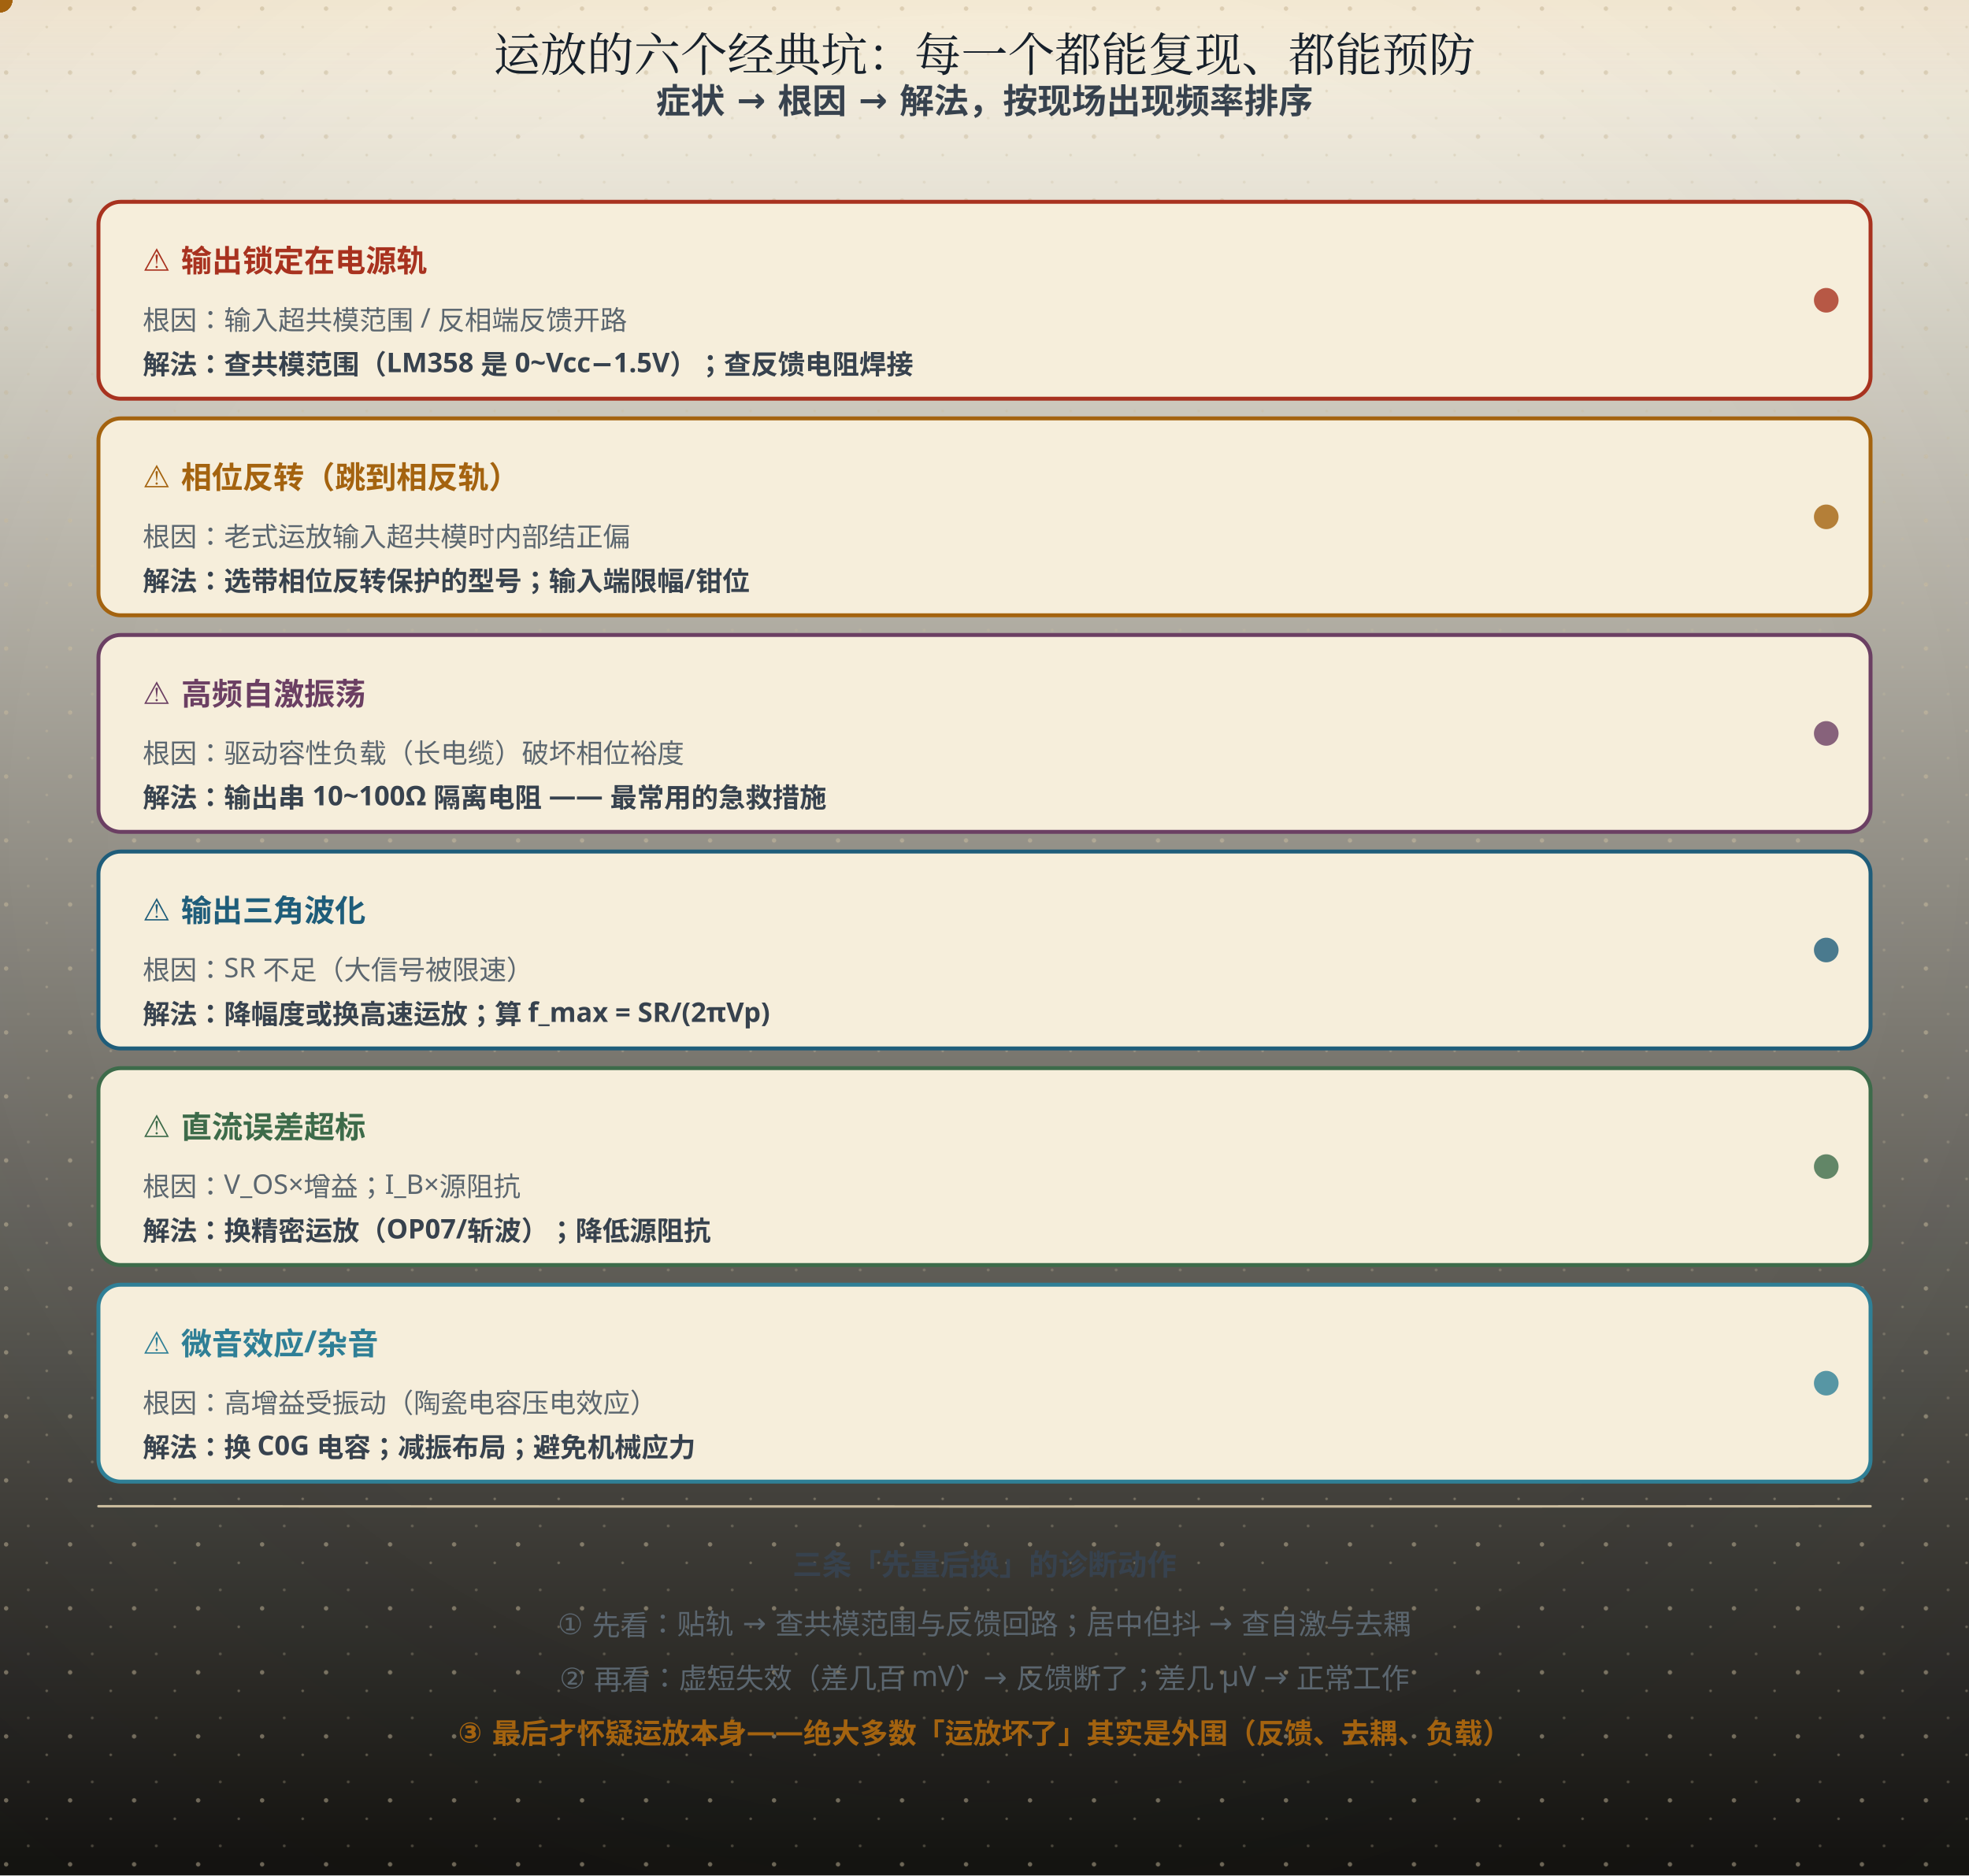
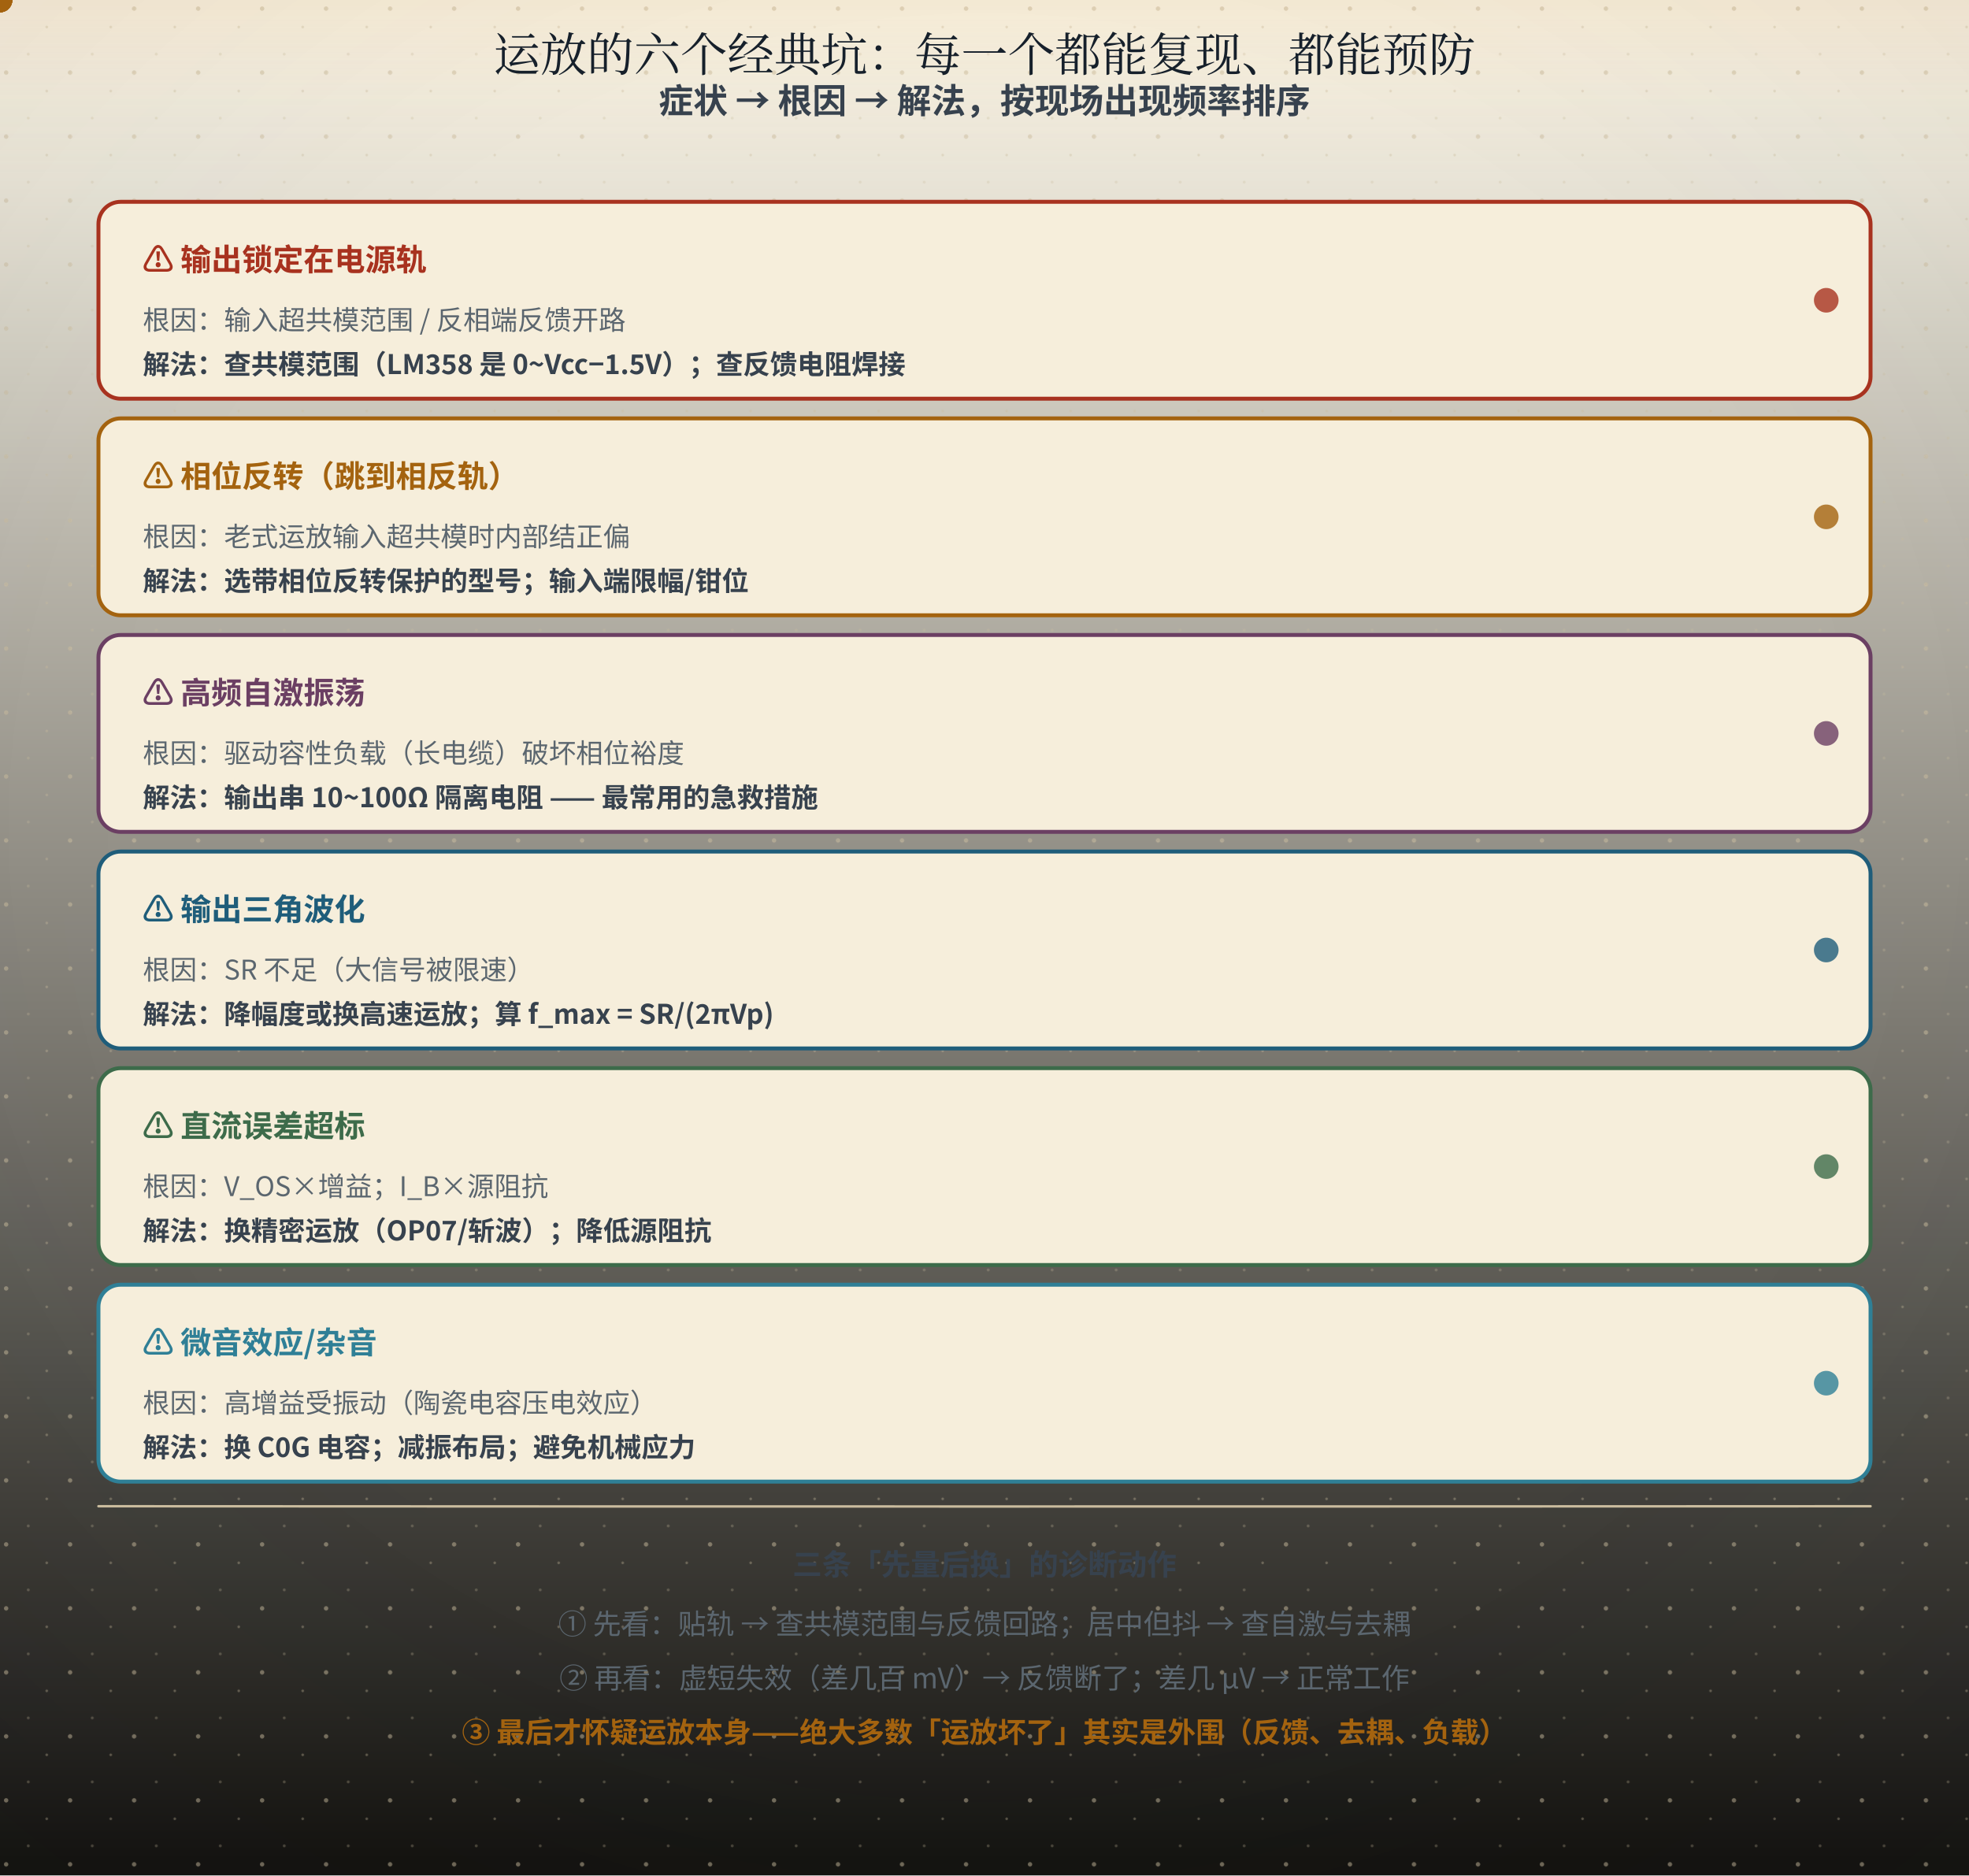
<svg xmlns="http://www.w3.org/2000/svg" width="800" height="762" viewBox="0 0 800 762" role="img" aria-labelledby="ttl">
  <defs>
    <linearGradient id="bgL" x1="0" y1="0" x2="0" y2="1">
      <stop offset="0" stop-color="#fdf8ea" />
      <stop offset="1" stop-color="#141310" />
    </linearGradient>
    <linearGradient id="bgD" x1="0" y1="0" x2="0" y2="1">
      <stop offset="0" stop-color="#141310" />
      <stop offset="1" stop-color="#1d1a14" />
    </linearGradient>
    <radialGradient id="vig" cx="0.5" cy="0.44" r="0.78">
      <stop offset="0.55" stop-color="#16202b" stop-opacity="0" />
      <stop offset="1" stop-color="#16202b" stop-opacity="0.055" />
    </radialGradient>
    <linearGradient id="hdr" x1="0" y1="0" x2="0" y2="1">
      <stop offset="0" stop-color="#a4630f" stop-opacity="0.10" />
      <stop offset="0.55" stop-color="#a4630f" stop-opacity="0.028" />
      <stop offset="1" stop-color="#a4630f" stop-opacity="0" />
    </linearGradient>
    <linearGradient id="hdrD" x1="0" y1="0" x2="0" y2="1">
      <stop offset="0" stop-color="#dcab63" stop-opacity="0.13" />
      <stop offset="0.55" stop-color="#dcab63" stop-opacity="0.04" />
      <stop offset="1" stop-color="#dcab63" stop-opacity="0" />
    </linearGradient>
    <pattern id="dots" width="26" height="26" patternUnits="userSpaceOnUse">
      <circle cx="2.5" cy="3.5" r="0.9" fill="#c9bb9d" />
      <circle cx="19" cy="11" r="0.55" fill="#c9bb9d" opacity="0.7" />
      <circle cx="11.5" cy="22" r="0.6" fill="#c9bb9d" opacity="0.55" />
    </pattern>
    <filter id="soft" x="-40%" y="-40%" width="180%" height="180%">
      <feDropShadow dx="0" dy="1.4" stdDeviation="2" flood-color="#16202b" flood-opacity="0.13" />
    </filter>
    <filter id="pglow" x="-70%" y="-70%" width="240%" height="240%">
      <feGaussianBlur stdDeviation="1.7" result="b" />
      <feMerge>
        <feMergeNode in="b" />
        <feMergeNode in="SourceGraphic" />
      </feMerge>
    </filter>
  </defs>
  <rect class="page-bg" width="800" height="762" fill="url(#bgL)" />
  <rect class="page-grain" width="800" height="762" fill="url(#dots)" />
  <rect class="page-vig" width="800" height="762" fill="url(#vig)" />
  <rect class="page-hdr" width="800" height="72" fill="url(#hdr)" />
  <style>
- text{font-family:"Segoe UI","Microsoft YaHei","PingFang SC","Hiragino Sans GB",sans-serif;}
+ text{font-family:"Segoe UI","Microsoft YaHei","PingFang SC","Hiragino Sans GB","Noto Sans CJK SC","Source Han Sans SC","Noto Sans SC",sans-serif;}
line,path,polyline,polygon{stroke-linecap:round;stroke-linejoin:round}
.page-bg{fill:url(#bgL)}
.page-grain{opacity:.5}
.page-vig{opacity:1}
.page-hdr{fill:url(#hdr)}
@media (prefers-color-scheme: dark){
.page-bg{fill:url(#bgD)}
.page-grain{opacity:.34}
.page-vig{opacity:.5}
.page-hdr{fill:url(#hdrD)}
[fill="#fdf8ea"]{fill:#141310}
[stroke="#fdf8ea"]{stroke:#141310}
[fill="#f6eedb"]{fill:#1d1a14}
[stroke="#f6eedb"]{stroke:#1d1a14}
[fill="#e0d3b8"]{fill:#3b3529}
[stroke="#e0d3b8"]{stroke:#3b3529}
[fill="#c9bb9d"]{fill:#4a4436}
[stroke="#c9bb9d"]{stroke:#4a4436}
[fill="#16202b"]{fill:#ece4d3}
[stroke="#16202b"]{stroke:#ece4d3}
[fill="#37424e"]{fill:#cfc6b4}
[stroke="#37424e"]{stroke:#cfc6b4}
[fill="#5b666f"]{fill:#a79e8b}
[stroke="#5b666f"]{stroke:#a79e8b}
[fill="#8b8272"]{fill:#857c6c}
[stroke="#8b8272"]{stroke:#857c6c}
text[fill="#fdf8ea"]{fill:#f9f3e3}
[fill="#e6eff3"]{fill:#17262e}
[fill="#e4f1f3"]{fill:#15262a}
[fill="#e8efe6"]{fill:#182418}
[fill="#f6e7e1"]{fill:#281a16}
[fill="#f7eedb"]{fill:#292114}
[fill="#efe8ee"]{fill:#241c22}
text[fill="#1f5d7a"]{fill:#7fb7cf}
:is(rect,circle,path,line,polygon,polyline,ellipse,g)[fill="#1f5d7a"]{fill:#2b4d5f}
[stroke="#1f5d7a"]{stroke:#6fa3b9}
text[fill="#2f7f96"]{fill:#8ac9d8}
:is(rect,circle,path,line,polygon,polyline,ellipse,g)[fill="#2f7f96"]{fill:#2b5660}
[stroke="#2f7f96"]{stroke:#77b2c1}
text[fill="#3d6b4a"]{fill:#98c096}
:is(rect,circle,path,line,polygon,polyline,ellipse,g)[fill="#3d6b4a"]{fill:#2f4a33}
[stroke="#3d6b4a"]{stroke:#7aa87c}
text[fill="#a8321f"]{fill:#e0907a}
:is(rect,circle,path,line,polygon,polyline,ellipse,g)[fill="#a8321f"]{fill:#55231b}
[stroke="#a8321f"]{stroke:#c07a63}
text[fill="#a4630f"]{fill:#dcab63}
:is(rect,circle,path,line,polygon,polyline,ellipse,g)[fill="#a4630f"]{fill:#553a17}
[stroke="#a4630f"]{stroke:#c08a45}
text[fill="#6b3f63"]{fill:#c4a2bf}
:is(rect,circle,path,line,polygon,polyline,ellipse,g)[fill="#6b3f63"]{fill:#452c40}
[stroke="#6b3f63"]{stroke:#a17c9b}
}
</style>
  <text x="400" y="29" text-anchor="middle" font-size="19" font-weight="bold" fill="#16202b" style="font-family:'KaiTi','STKaiti','Kaiti SC','LXGW WenKai','Noto Serif CJK SC','Source Han Serif SC','Songti SC','SimSun','Noto Serif SC',serif;font-weight:400">运放的六个经典坑：每一个都能复现、都能预防</text>
  <text x="400" y="46" text-anchor="middle" font-size="14" font-weight="bold" fill="#37424e">症状 → 根因 → 解法，按现场出现频率排序</text>
  <rect x="40" y="82" width="720" height="80" rx="9" fill="#f6eedb" stroke="#a8321f" stroke-width="1.6" />
  <text x="58" y="110" font-size="12.5" font-weight="bold" fill="#a8321f">⚠ 输出锁定在电源轨</text>
  <text x="58" y="134" font-size="11" fill="#5b666f">根因：输入超共模范围 / 反相端反馈开路</text>
  <text x="58" y="152" font-size="11" font-weight="bold" fill="#37424e">解法：查共模范围（LM358 是 0~Vcc−1.5V）；查反馈电阻焊接</text>
  <circle cx="742" cy="122" r="5" fill="#a8321f" opacity="0.8" />
  <rect x="40" y="170" width="720" height="80" rx="9" fill="#f6eedb" stroke="#a4630f" stroke-width="1.6" />
  <text x="58" y="198" font-size="12.5" font-weight="bold" fill="#a4630f">⚠ 相位反转（跳到相反轨）</text>
  <text x="58" y="222" font-size="11" fill="#5b666f">根因：老式运放输入超共模时内部结正偏</text>
  <text x="58" y="240" font-size="11" font-weight="bold" fill="#37424e">解法：选带相位反转保护的型号；输入端限幅/钳位</text>
  <circle cx="742" cy="210" r="5" fill="#a4630f" opacity="0.8" />
  <rect x="40" y="258" width="720" height="80" rx="9" fill="#f6eedb" stroke="#6b3f63" stroke-width="1.6" />
  <text x="58" y="286" font-size="12.5" font-weight="bold" fill="#6b3f63">⚠ 高频自激振荡</text>
  <text x="58" y="310" font-size="11" fill="#5b666f">根因：驱动容性负载（长电缆）破坏相位裕度</text>
  <text x="58" y="328" font-size="11" font-weight="bold" fill="#37424e">解法：输出串 10~100Ω 隔离电阻 —— 最常用的急救措施</text>
  <circle cx="742" cy="298" r="5" fill="#6b3f63" opacity="0.8" />
  <rect x="40" y="346" width="720" height="80" rx="9" fill="#f6eedb" stroke="#1f5d7a" stroke-width="1.6" />
  <text x="58" y="374" font-size="12.5" font-weight="bold" fill="#1f5d7a">⚠ 输出三角波化</text>
  <text x="58" y="398" font-size="11" fill="#5b666f">根因：SR 不足（大信号被限速）</text>
  <text x="58" y="416" font-size="11" font-weight="bold" fill="#37424e">解法：降幅度或换高速运放；算 f_max = SR/(2πVp)</text>
  <circle cx="742" cy="386" r="5" fill="#1f5d7a" opacity="0.8" />
  <rect x="40" y="434" width="720" height="80" rx="9" fill="#f6eedb" stroke="#3d6b4a" stroke-width="1.6" />
  <text x="58" y="462" font-size="12.5" font-weight="bold" fill="#3d6b4a">⚠ 直流误差超标</text>
  <text x="58" y="486" font-size="11" fill="#5b666f">根因：V_OS×增益；I_B×源阻抗</text>
  <text x="58" y="504" font-size="11" font-weight="bold" fill="#37424e">解法：换精密运放（OP07/斩波）；降低源阻抗</text>
  <circle cx="742" cy="474" r="5" fill="#3d6b4a" opacity="0.8" />
  <rect x="40" y="522" width="720" height="80" rx="9" fill="#f6eedb" stroke="#2f7f96" stroke-width="1.6" />
  <text x="58" y="550" font-size="12.5" font-weight="bold" fill="#2f7f96">⚠ 微音效应/杂音</text>
  <text x="58" y="574" font-size="11" fill="#5b666f">根因：高增益受振动（陶瓷电容压电效应）</text>
  <text x="58" y="592" font-size="11" font-weight="bold" fill="#37424e">解法：换 C0G 电容；减振布局；避免机械应力</text>
  <circle cx="742" cy="562" r="5" fill="#2f7f96" opacity="0.8" />
  <path d="M40 612 Q400.00 612.20 760 612" fill="none" stroke="#c9bb9d" stroke-width="1" />
  <text x="400" y="640" text-anchor="middle" font-size="12" font-weight="bold" fill="#37424e">三条「先量后换」的诊断动作</text>
  <text x="400" y="664" text-anchor="middle" font-size="11.5" fill="#5b666f">① 先看<b>输出直流电平</b>：贴轨 → 查共模范围与反馈回路；居中但抖 → 查自激与去耦</text>
  <text x="400" y="686" text-anchor="middle" font-size="11.5" fill="#5b666f">② 再看<b>输入端电压差</b>：虚短失效（差几百 mV）→ 反馈断了；差几 µV → 正常工作</text>
  <text x="400" y="708" text-anchor="middle" font-size="11.5" font-weight="bold" fill="#a4630f">③ 最后才怀疑运放本身——绝大多数「运放坏了」其实是外围（反馈、去耦、负载）</text>
  <circle r="5" fill="#a4630f">
    <animateMotion dur="11s" repeatCount="indefinite" path="M52,118 L748,118" keyPoints="0;1" keyTimes="0;1" />
  </circle>
  <circle r="5" fill="#a4630f">
    <animateMotion dur="11s" begin="-1.5s" repeatCount="indefinite" path="M52,206 L748,206" keyPoints="0;1" keyTimes="0;1" />
  </circle>
  <circle r="5" fill="#a4630f">
    <animateMotion dur="11s" begin="-3.0s" repeatCount="indefinite" path="M52,294 L748,294" keyPoints="0;1" keyTimes="0;1" />
  </circle>
  <circle r="5" fill="#a4630f">
    <animateMotion dur="11s" begin="-4.5s" repeatCount="indefinite" path="M52,382 L748,382" keyPoints="0;1" keyTimes="0;1" />
  </circle>
  <circle r="5" fill="#a4630f">
    <animateMotion dur="11s" begin="-6.0s" repeatCount="indefinite" path="M52,470 L748,470" keyPoints="0;1" keyTimes="0;1" />
  </circle>
  <circle r="5" fill="#a4630f">
    <animateMotion dur="11s" begin="-7.5s" repeatCount="indefinite" path="M52,558 L748,558" keyPoints="0;1" keyTimes="0;1" />
  </circle>
  <rect x="38" y="432" width="724" height="84" rx="10" fill="none" stroke="#3d6b4a" stroke-width="2.5" opacity="0" filter="url(#pglow)">
    <animate attributeName="opacity" values="0.15;0.9;0.15" dur="2.0s" repeatCount="indefinite" />
  </rect>
  <rect x="38" y="80" width="724" height="84" rx="10" fill="none" stroke="#a8321f" stroke-width="2.5" opacity="0" filter="url(#pglow)">
    <animate attributeName="opacity" values="0.15;0.9;0.15" dur="2.0s" repeatCount="indefinite" />
  </rect>
  <g>
    <animateTransform attributeName="transform" type="translate" values="0 6.0;0 0.0;0 0.0;0 6.0;0 6.0" keyTimes="0;0.03;0.2;0.25;1" dur="11s" repeatCount="indefinite" />
    <rect x="155.4" y="715.0" width="489.1" height="24.1" rx="12.0" fill="#a8321f" fill-opacity="0.09" stroke="#a8321f" stroke-opacity="0.38" stroke-width="1.3" filter="url(#soft)" opacity="0">
      <animate attributeName="opacity" values="0;1;1;0;0" keyTimes="0;0.03;0.2;0.25;1" dur="11s" repeatCount="indefinite" />
    </rect>
    <text x="400" y="728" text-anchor="middle" font-size="14.5" font-weight="bold" fill="#a8321f" opacity="0">① 输出贴轨是最高频故障：先查共模范围与反馈回路，别急着换运放<animate attributeName="opacity" values="0;1;1;0;0" keyTimes="0;0.03;0.2;0.25;1" dur="11s" repeatCount="indefinite" />
    </text>
  </g>
  <g>
    <animateTransform attributeName="transform" type="translate" values="0 6.0;0 6.0;0 0.0;0 0.0;0 6.0;0 6.0" keyTimes="0;0.25;0.3;0.5;0.55;1" dur="11s" repeatCount="indefinite" />
    <rect x="176.4" y="715.0" width="447.1" height="24.1" rx="12.0" fill="#6b3f63" fill-opacity="0.09" stroke="#6b3f63" stroke-opacity="0.38" stroke-width="1.3" filter="url(#soft)" opacity="0">
      <animate attributeName="opacity" values="0;0;1;1;0;0" keyTimes="0;0.25;0.3;0.5;0.55;1" dur="11s" repeatCount="indefinite" />
    </rect>
    <text x="400" y="728" text-anchor="middle" font-size="14.5" font-weight="bold" fill="#6b3f63" opacity="0">② 容性负载自激：输出串 10~100Ω 隔离电阻是最常用的急救<animate attributeName="opacity" values="0;0;1;1;0;0" keyTimes="0;0.25;0.3;0.5;0.55;1" dur="11s" repeatCount="indefinite" />
    </text>
  </g>
  <g>
    <animateTransform attributeName="transform" type="translate" values="0 6.0;0 6.0;0 0.0;0 0.0;0 6.0;0 6.0" keyTimes="0;0.55;0.6;0.8;0.85;1" dur="11s" repeatCount="indefinite" />
    <rect x="139.6" y="715.0" width="520.8" height="24.1" rx="12.0" fill="#1f5d7a" fill-opacity="0.09" stroke="#1f5d7a" stroke-opacity="0.38" stroke-width="1.3" filter="url(#soft)" opacity="0">
      <animate attributeName="opacity" values="0;0;1;1;0;0" keyTimes="0;0.55;0.6;0.8;0.85;1" dur="11s" repeatCount="indefinite" />
    </rect>
    <text x="400" y="728" text-anchor="middle" font-size="14.5" font-weight="bold" fill="#1f5d7a" opacity="0">③ 三角波化 = SR 不足；直流误差 = V_OS×增益 —— 两笔账都能提前算<animate attributeName="opacity" values="0;0;1;1;0;0" keyTimes="0;0.55;0.6;0.8;0.85;1" dur="11s" repeatCount="indefinite" />
    </text>
  </g>
  <g>
    <animateTransform attributeName="transform" type="translate" values="0 6.0;0 6.0;0 0.0;0 0.0" keyTimes="0;0.85;0.9;1" dur="11s" repeatCount="indefinite" />
    <rect x="177.4" y="715.0" width="445.2" height="24.1" rx="12.0" fill="#a4630f" fill-opacity="0.09" stroke="#a4630f" stroke-opacity="0.38" stroke-width="1.3" filter="url(#soft)" opacity="0">
      <animate attributeName="opacity" values="0;0;1;1" keyTimes="0;0.85;0.9;1" dur="11s" repeatCount="indefinite" />
    </rect>
    <text x="400" y="728" text-anchor="middle" font-size="14.5" font-weight="bold" fill="#a4630f" opacity="0">④ 诊断顺序：输出电平 → 输入端压差 → 最后才怀疑运放本身<animate attributeName="opacity" values="0;0;1;1" keyTimes="0;0.85;0.9;1" dur="11s" repeatCount="indefinite" />
    </text>
  </g>
</svg>
